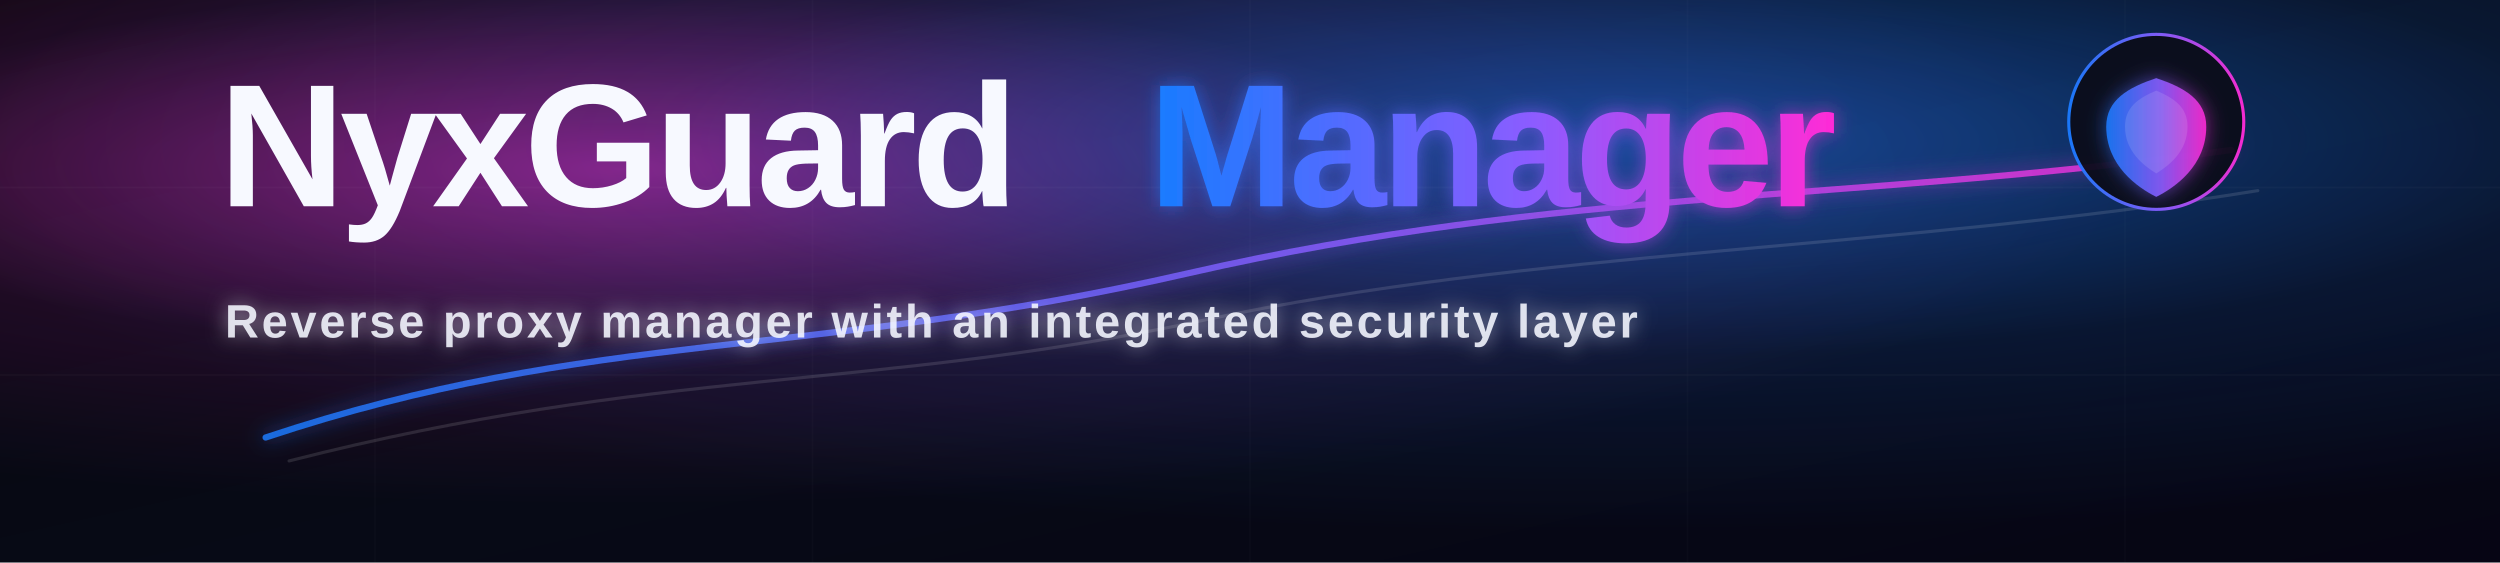
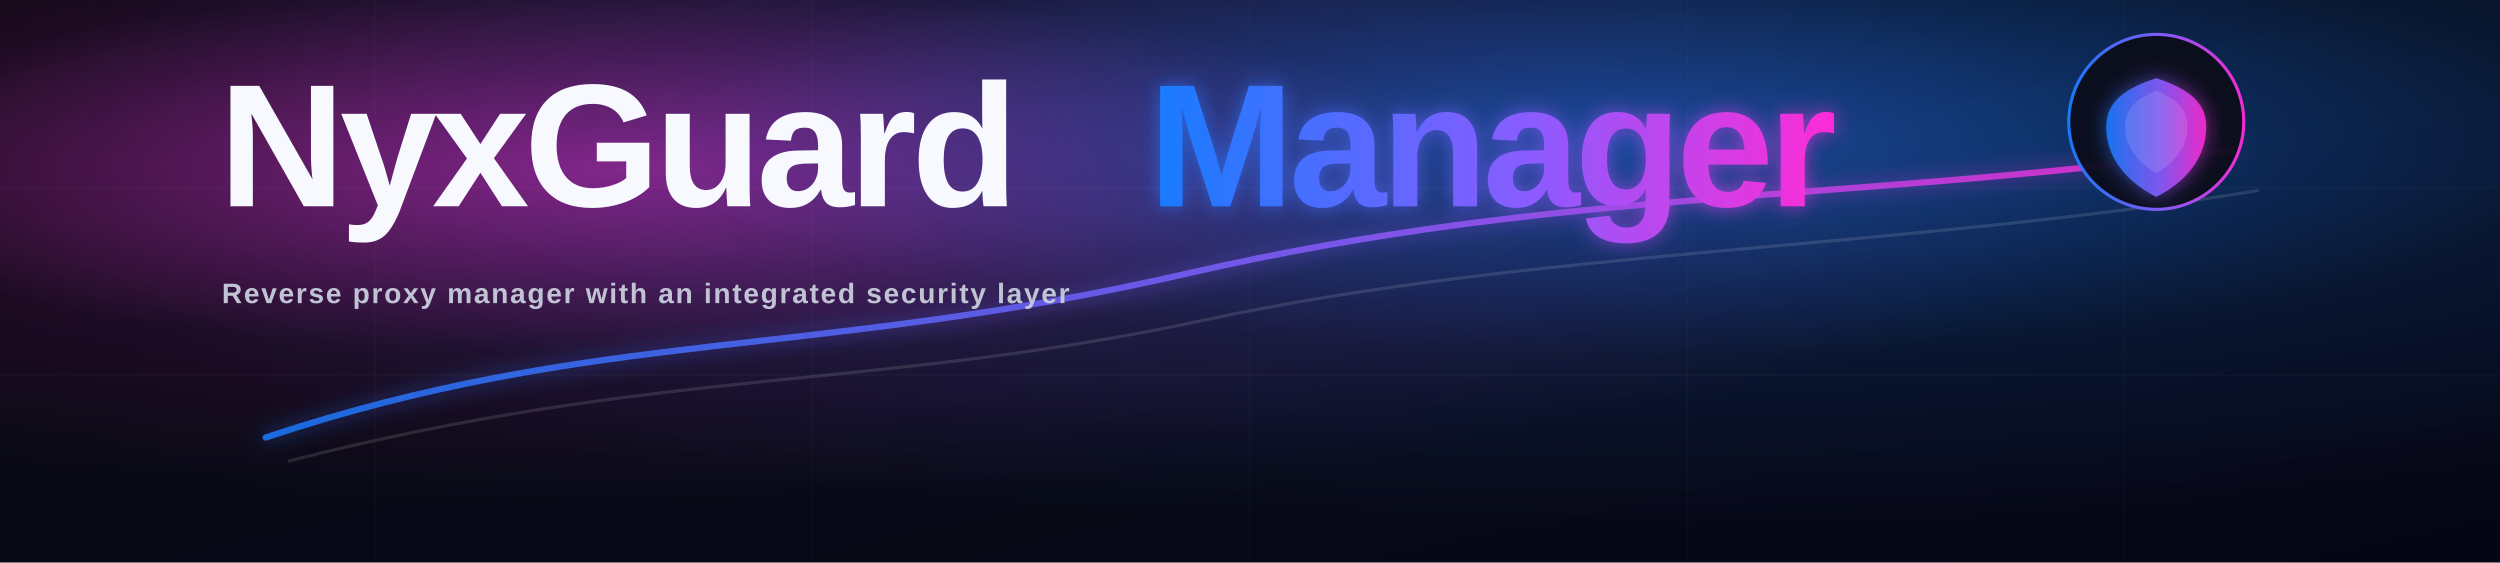
<svg xmlns="http://www.w3.org/2000/svg" width="1600" height="360" viewBox="0 0 1600 360" role="img" aria-label="NyxGuard Manager">
  <defs>
    <linearGradient id="bg" x1="0" y1="0" x2="1" y2="1">
      <stop offset="0" stop-color="#05060a" />
      <stop offset="0.55" stop-color="#070a16" />
      <stop offset="1" stop-color="#060514" />
    </linearGradient>
    <radialGradient id="glowMagenta" cx="25%" cy="30%" r="60%">
      <stop offset="0" stop-color="#ff2bd6" stop-opacity="0.55" />
      <stop offset="0.55" stop-color="#ff2bd6" stop-opacity="0.10" />
      <stop offset="1" stop-color="#ff2bd6" stop-opacity="0" />
    </radialGradient>
    <radialGradient id="glowBlue" cx="65%" cy="25%" r="70%">
      <stop offset="0" stop-color="#1a7bff" stop-opacity="0.55" />
      <stop offset="0.55" stop-color="#1a7bff" stop-opacity="0.12" />
      <stop offset="1" stop-color="#1a7bff" stop-opacity="0" />
    </radialGradient>
    <linearGradient id="accent" x1="0" y1="0" x2="1" y2="0">
      <stop offset="0" stop-color="#1a7bff" />
      <stop offset="0.55" stop-color="#8b5cff" />
      <stop offset="1" stop-color="#ff2bd6" />
    </linearGradient>
    <filter id="softGlow" x="-40%" y="-40%" width="180%" height="180%">
      <feGaussianBlur in="SourceGraphic" stdDeviation="6" result="blur" />
      <feColorMatrix in="blur" type="matrix" values="1 0 0 0 0                 0 1 0 0 0                 0 0 1 0 0                 0 0 0 0.65 0" result="glow" />
      <feMerge>
        <feMergeNode in="glow" />
        <feMergeNode in="SourceGraphic" />
      </feMerge>
    </filter>
    <style>
      .title {
        font-family: ui-sans-serif, system-ui, -apple-system, "Segoe UI", Arial, sans-serif;
        font-weight: 800;
        letter-spacing: -0.03em;
      }
      .sub {
        font-family: ui-sans-serif, system-ui, -apple-system, "Segoe UI", Arial, sans-serif;
        font-weight: 650;
        letter-spacing: 0.06em;
      }
    </style>
  </defs>
  <rect width="1600" height="360" fill="url(#bg)" />
  <rect width="1600" height="360" fill="url(#glowMagenta)" />
  <rect width="1600" height="360" fill="url(#glowBlue)" />
  <g opacity="0.18">
    <path d="M0 120H1600M0 240H1600" stroke="#ffffff" stroke-opacity="0.14" />
    <path d="M240 0V360M520 0V360M800 0V360M1080 0V360M1360 0V360" stroke="#ffffff" stroke-opacity="0.08" />
  </g>
  <path d="M170 280 C 380 210, 520 230, 760 175 S 1180 130, 1428 96" fill="none" stroke="url(#accent)" stroke-width="4" stroke-linecap="round" opacity="0.85" filter="url(#softGlow)" />
  <path d="M185 295 C 420 235, 560 250, 770 205 S 1210 160, 1445 122" fill="none" stroke="#ffffff" stroke-opacity="0.12" stroke-width="2" stroke-linecap="round" />
  <g transform="translate(140, 132)">
    <text class="title" x="0" y="0" font-size="112" fill="#f7f9ff">NyxGuard</text>
    <text class="title" x="595" y="0" font-size="112" fill="url(#accent)" filter="url(#softGlow)">Manager</text>
-     <text class="sub" x="4" y="84" font-size="30" fill="#f4f7ff" fill-opacity="0.88" filter="url(#softGlow)">Reverse proxy manager with an integrated security layer</text>
+     <text class="sub" x="2" y="62" font-size="18" fill="#c6ccda" opacity="0.95">Reverse proxy manager with an integrated security layer</text>
  </g>
  <g transform="translate(1380, 78)">
    <circle cx="0" cy="0" r="56" fill="#0a0d1a" stroke="url(#accent)" stroke-width="2" opacity="0.95" />
    <path d="M0,-28 C18,-22 32,-14 32,3 C32,28 12,42 0,48 C-12,42 -32,28 -32,3 C-32,-14 -18,-22 0,-28Z" fill="url(#accent)" opacity="0.92" filter="url(#softGlow)" />
    <path d="M0,-20 C12,-15 20,-9 20,3 C20,19 8,28 0,33 C-8,28 -20,19 -20,3 C-20,-9 -12,-15 0,-20Z" fill="#ffffff" fill-opacity="0.12" />
  </g>
</svg>
